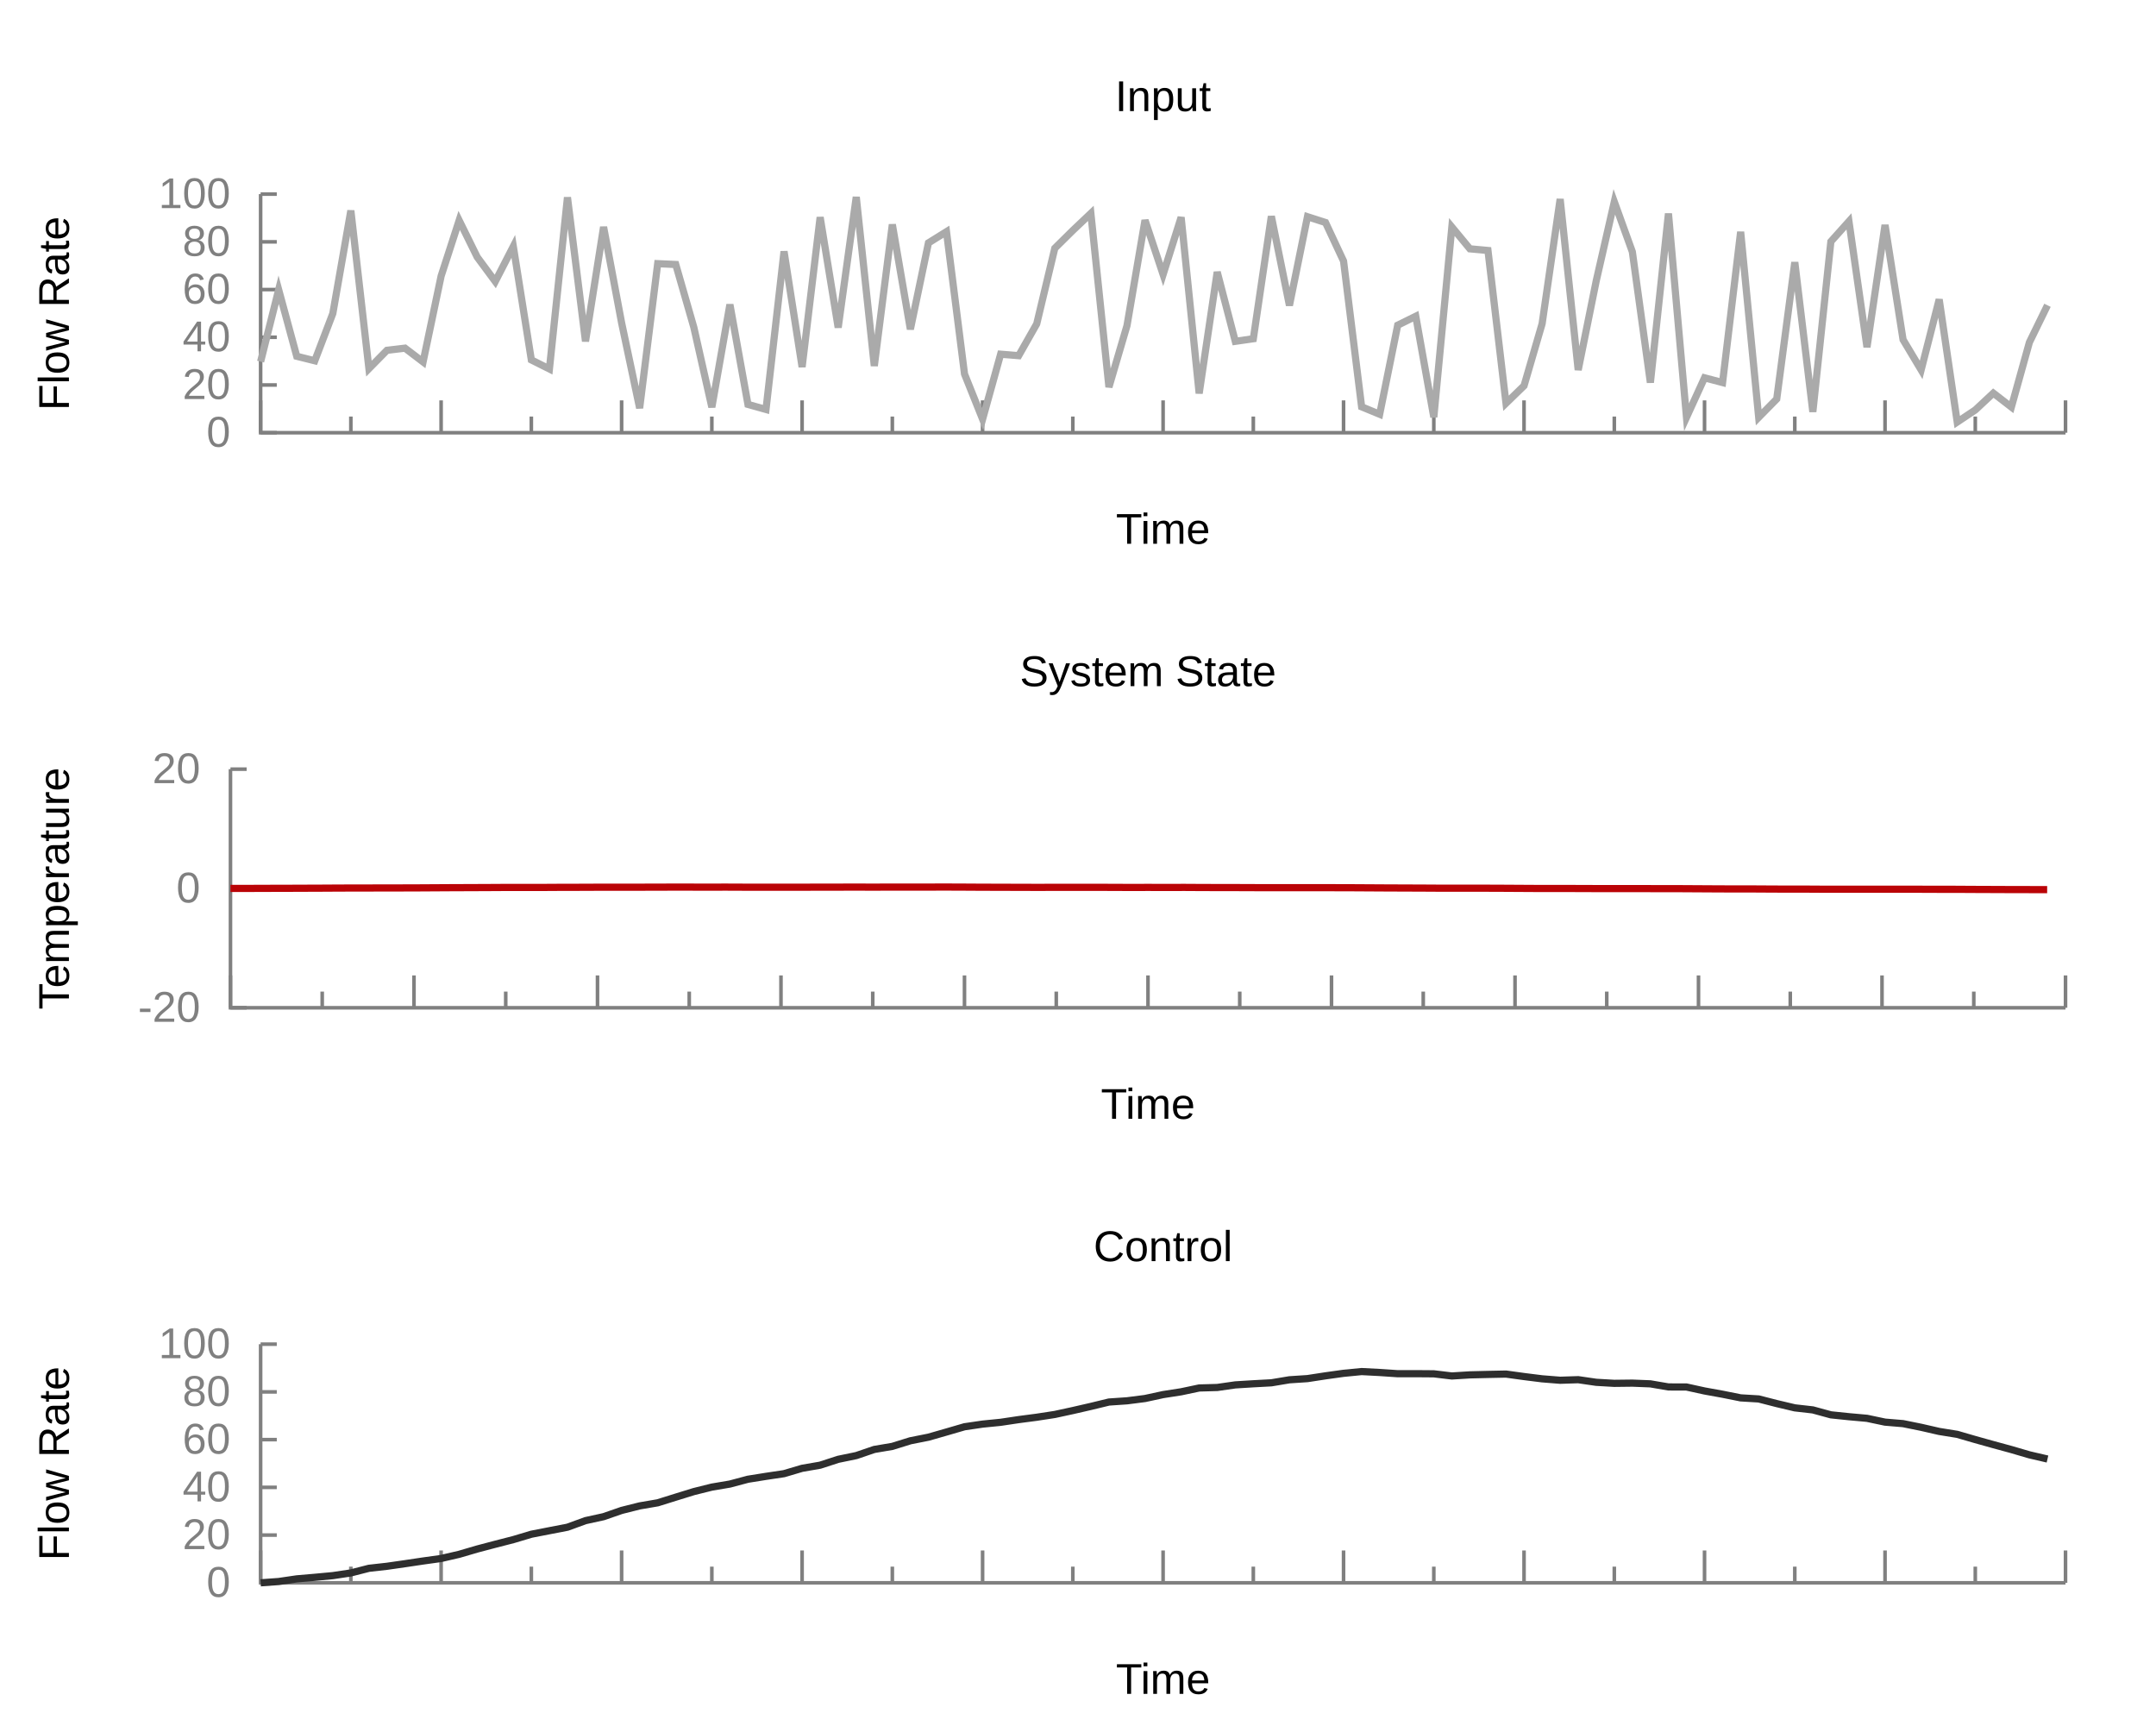
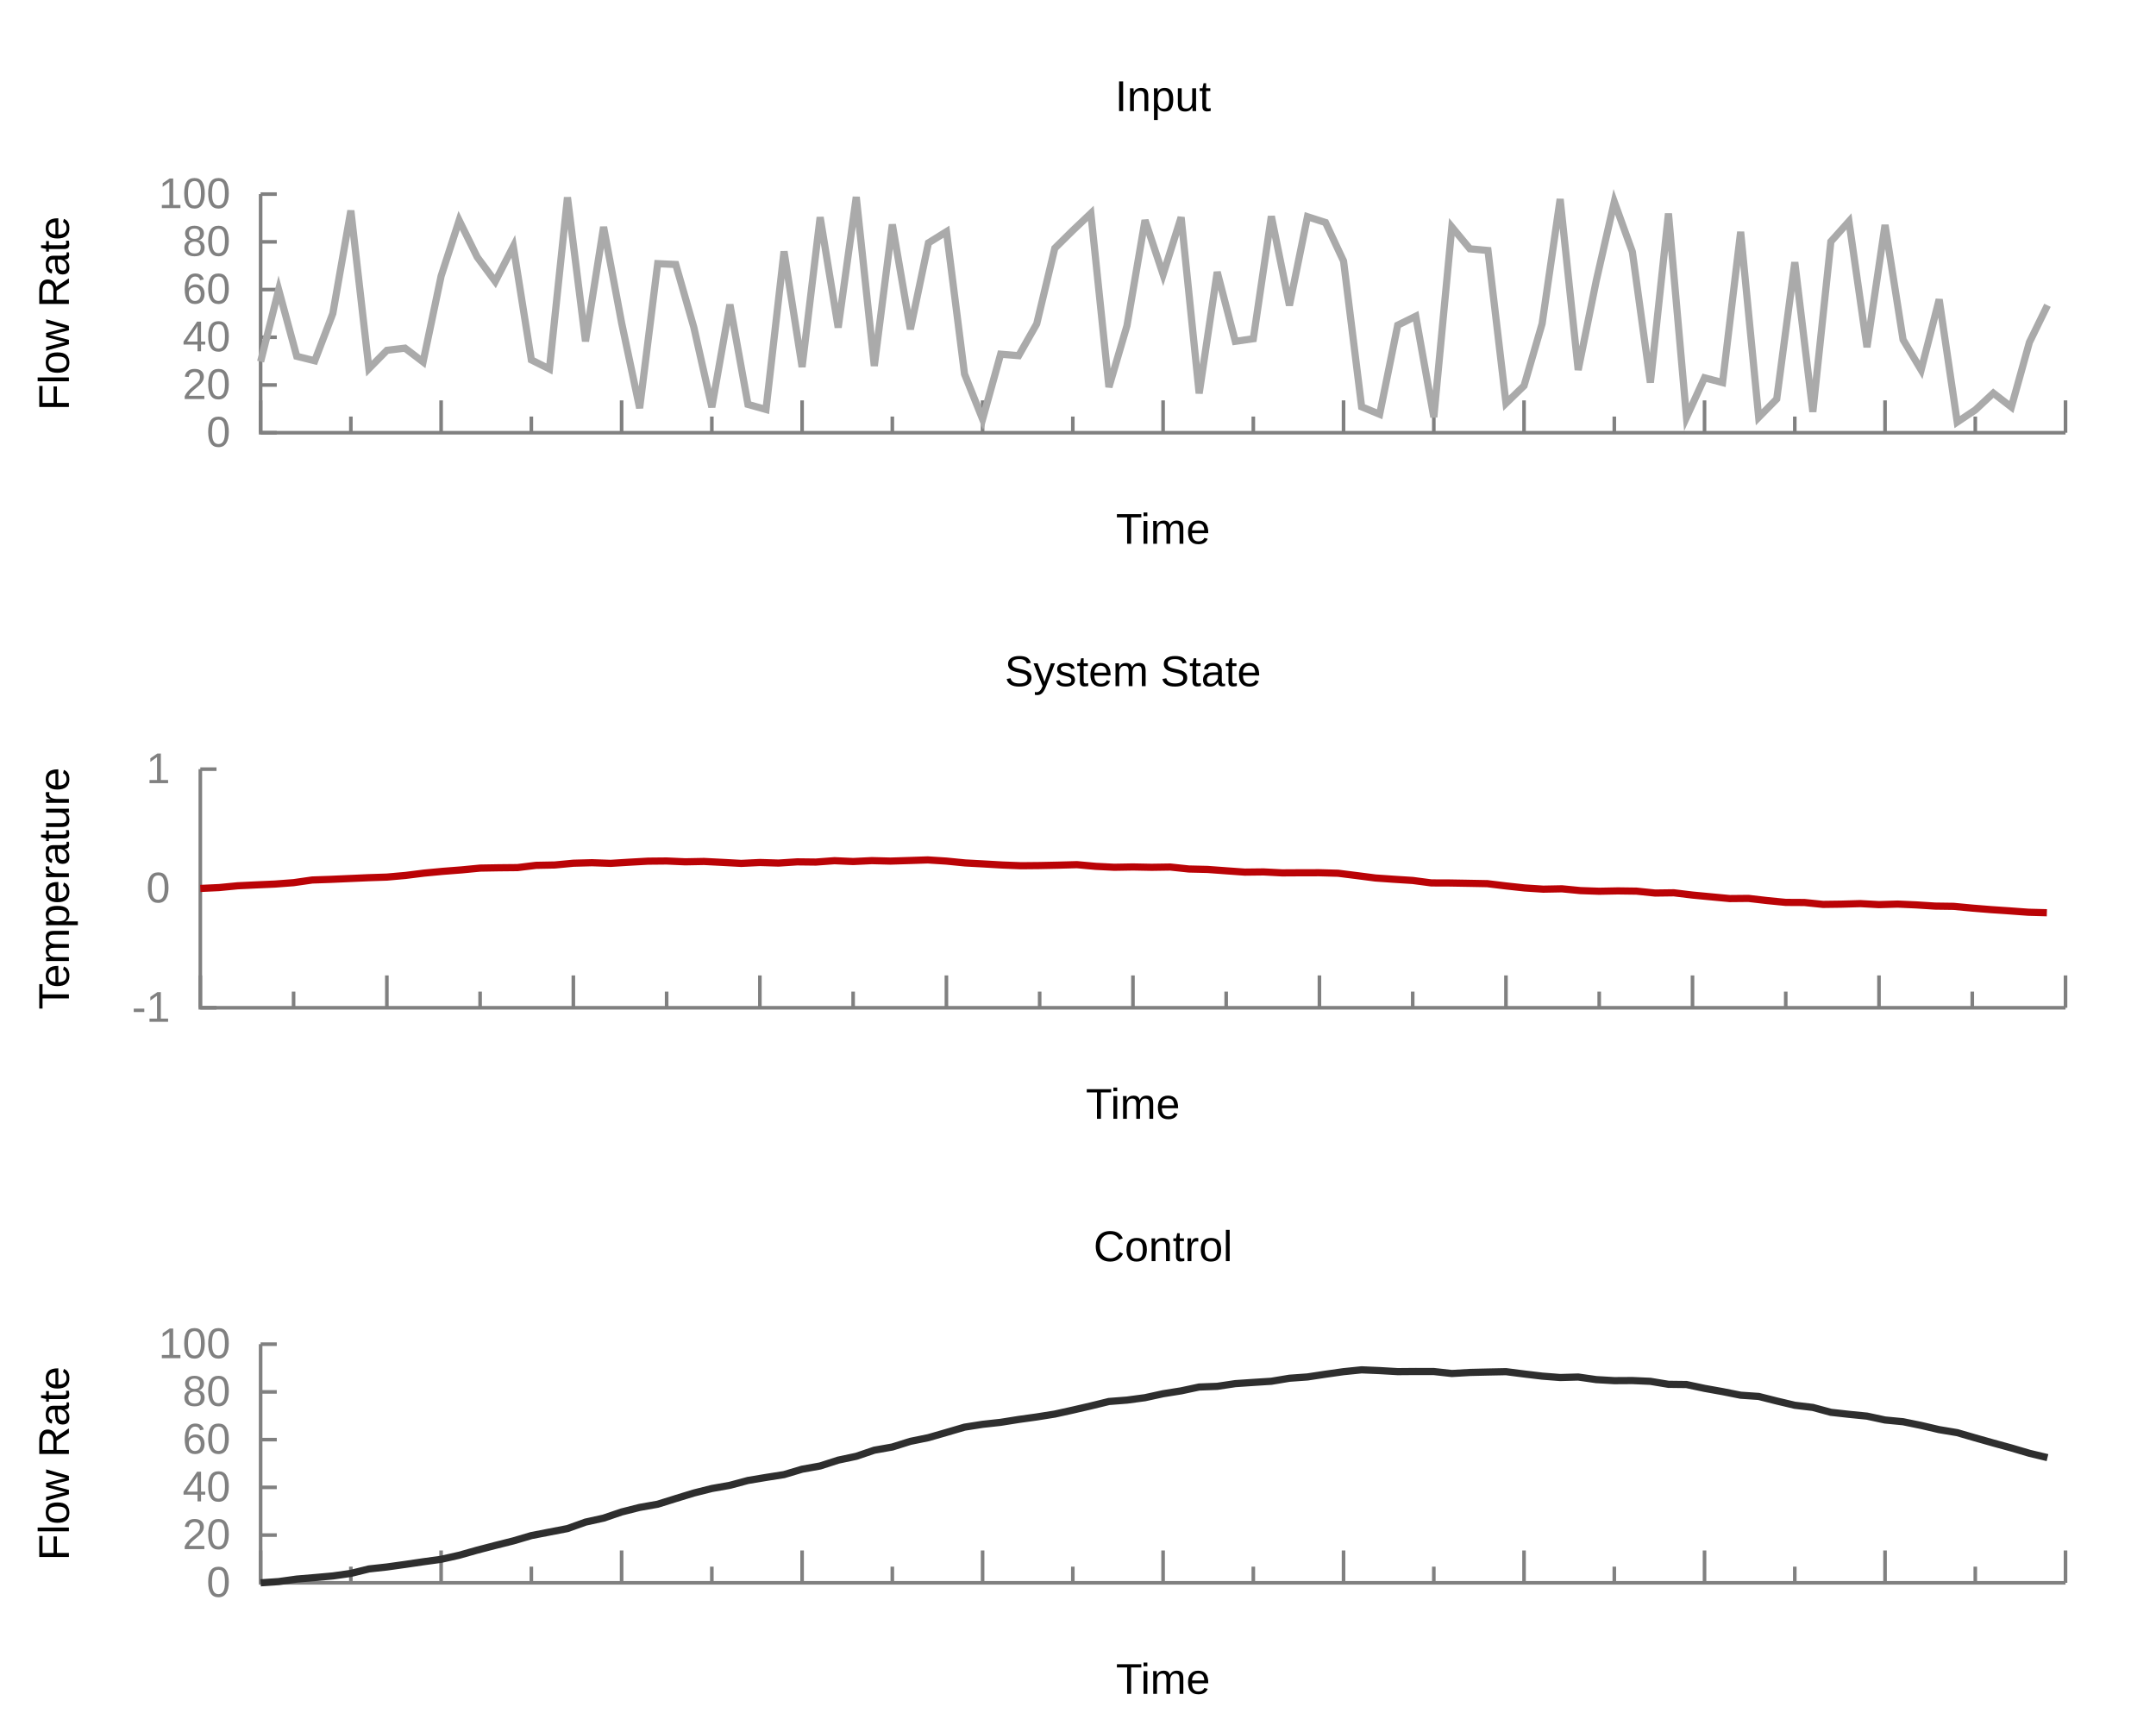
<svg xmlns="http://www.w3.org/2000/svg" xmlns:xlink="http://www.w3.org/1999/xlink" width="600" height="480" viewBox="0 0 600 480">
  <g id="gnuplot_canvas">
    <rect x="0" y="0" width="600" height="480" fill="none" />
    <defs>
      <circle id="gpDot" r="0.5" stroke-width="0.5" stroke="currentColor" />
      <path id="gpPt0" stroke-width="0.222" stroke="currentColor" d="M-1,0 h2 M0,-1 v2" />
      <path id="gpPt1" stroke-width="0.222" stroke="currentColor" d="M-1,-1 L1,1 M1,-1 L-1,1" />
      <path id="gpPt2" stroke-width="0.222" stroke="currentColor" d="M-1,0 L1,0 M0,-1 L0,1 M-1,-1 L1,1 M-1,1 L1,-1" />
      <rect id="gpPt3" stroke-width="0.222" stroke="currentColor" x="-1" y="-1" width="2" height="2" />
      <rect id="gpPt4" stroke-width="0.222" stroke="currentColor" fill="currentColor" x="-1" y="-1" width="2" height="2" />
      <circle id="gpPt5" stroke-width="0.222" stroke="currentColor" cx="0" cy="0" r="1" />
      <use xlink:href="#gpPt5" id="gpPt6" fill="currentColor" stroke="none" />
      <path id="gpPt7" stroke-width="0.222" stroke="currentColor" d="M0,-1.33 L-1.33,0.67 L1.33,0.67 z" />
      <use xlink:href="#gpPt7" id="gpPt8" fill="currentColor" stroke="none" />
      <use xlink:href="#gpPt7" id="gpPt9" stroke="currentColor" transform="rotate(180)" />
      <use xlink:href="#gpPt9" id="gpPt10" fill="currentColor" stroke="none" />
      <use xlink:href="#gpPt3" id="gpPt11" stroke="currentColor" transform="rotate(45)" />
      <use xlink:href="#gpPt11" id="gpPt12" fill="currentColor" stroke="none" />
      <path id="gpPt13" stroke-width="0.222" stroke="currentColor" d="M0,1.330 L1.265,0.411 L0.782,-1.067 L-0.782,-1.076 L-1.265,0.411 z" />
      <use xlink:href="#gpPt13" id="gpPt14" fill="currentColor" stroke="none" />
      <filter id="textbox" filterUnits="objectBoundingBox" x="0" y="0" height="1" width="1">
        <feFlood flood-color="white" flood-opacity="1" result="bgnd" />
        <feComposite in="SourceGraphic" in2="bgnd" operator="atop" />
      </filter>
      <filter id="greybox" filterUnits="objectBoundingBox" x="0" y="0" height="1" width="1">
        <feFlood flood-color="lightgrey" flood-opacity="1" result="grey" />
        <feComposite in="SourceGraphic" in2="grey" operator="atop" />
      </filter>
    </defs>
    <g fill="none" color="white" stroke="currentColor" stroke-width="1.00" stroke-linecap="butt" stroke-linejoin="miter">
</g>
    <g fill="none" color="black" stroke="currentColor" stroke-width="1.00" stroke-linecap="butt" stroke-linejoin="miter">
      <path stroke="rgb(128, 128, 128)" d="M72.53,120.40 L77.03,120.40  " />
      <g transform="translate(64.14,124.30)" stroke="none" fill="rgb(128,128,128)" font-family="Arial" font-size="12.00" text-anchor="end">
        <text>
          <tspan font-family="Arial"> 0</tspan>
        </text>
      </g>
    </g>
    <g fill="none" color="black" stroke="currentColor" stroke-width="1.00" stroke-linecap="butt" stroke-linejoin="miter">
      <path stroke="rgb(128, 128, 128)" d="M72.53,107.12 L77.03,107.12  " />
      <g transform="translate(64.14,111.02)" stroke="none" fill="rgb(128,128,128)" font-family="Arial" font-size="12.00" text-anchor="end">
        <text>
          <tspan font-family="Arial"> 20</tspan>
        </text>
      </g>
    </g>
    <g fill="none" color="black" stroke="currentColor" stroke-width="1.00" stroke-linecap="butt" stroke-linejoin="miter">
      <path stroke="rgb(128, 128, 128)" d="M72.53,93.84 L77.03,93.84  " />
      <g transform="translate(64.14,97.74)" stroke="none" fill="rgb(128,128,128)" font-family="Arial" font-size="12.00" text-anchor="end">
        <text>
          <tspan font-family="Arial"> 40</tspan>
        </text>
      </g>
    </g>
    <g fill="none" color="black" stroke="currentColor" stroke-width="1.00" stroke-linecap="butt" stroke-linejoin="miter">
      <path stroke="rgb(128, 128, 128)" d="M72.53,80.57 L77.03,80.57  " />
      <g transform="translate(64.14,84.47)" stroke="none" fill="rgb(128,128,128)" font-family="Arial" font-size="12.00" text-anchor="end">
        <text>
          <tspan font-family="Arial"> 60</tspan>
        </text>
      </g>
    </g>
    <g fill="none" color="black" stroke="currentColor" stroke-width="1.00" stroke-linecap="butt" stroke-linejoin="miter">
      <path stroke="rgb(128, 128, 128)" d="M72.53,67.29 L77.03,67.29  " />
      <g transform="translate(64.14,71.19)" stroke="none" fill="rgb(128,128,128)" font-family="Arial" font-size="12.00" text-anchor="end">
        <text>
          <tspan font-family="Arial"> 80</tspan>
        </text>
      </g>
    </g>
    <g fill="none" color="black" stroke="currentColor" stroke-width="1.00" stroke-linecap="butt" stroke-linejoin="miter">
      <path stroke="rgb(128, 128, 128)" d="M72.53,54.01 L77.03,54.01  " />
      <g transform="translate(64.14,57.91)" stroke="none" fill="rgb(128,128,128)" font-family="Arial" font-size="12.00" text-anchor="end">
        <text>
          <tspan font-family="Arial"> 100</tspan>
        </text>
      </g>
    </g>
    <g fill="none" color="black" stroke="currentColor" stroke-width="1.00" stroke-linecap="butt" stroke-linejoin="miter">
      <path stroke="rgb(128, 128, 128)" d="M72.53,120.40 L72.53,111.40  " />
      <g transform="translate(72.53,142.30)" stroke="none" fill="rgb(128,128,128)" font-family="Arial" font-size="12.00" text-anchor="middle">
        <text />
      </g>
    </g>
    <g fill="none" color="black" stroke="currentColor" stroke-width="1.00" stroke-linecap="butt" stroke-linejoin="miter">
      <path stroke="rgb(128, 128, 128)" d="M97.64,120.40 L97.64,115.90 M122.76,120.40 L122.76,111.40  " />
      <g transform="translate(122.76,142.30)" stroke="none" fill="rgb(128,128,128)" font-family="Arial" font-size="12.00" text-anchor="middle">
        <text />
      </g>
    </g>
    <g fill="none" color="black" stroke="currentColor" stroke-width="1.00" stroke-linecap="butt" stroke-linejoin="miter">
      <path stroke="rgb(128, 128, 128)" d="M147.87,120.40 L147.87,115.90 M172.99,120.40 L172.99,111.40  " />
      <g transform="translate(172.99,142.30)" stroke="none" fill="rgb(128,128,128)" font-family="Arial" font-size="12.00" text-anchor="middle">
        <text />
      </g>
    </g>
    <g fill="none" color="black" stroke="currentColor" stroke-width="1.00" stroke-linecap="butt" stroke-linejoin="miter">
      <path stroke="rgb(128, 128, 128)" d="M198.10,120.40 L198.10,115.90 M223.22,120.40 L223.22,111.40  " />
      <g transform="translate(223.22,142.30)" stroke="none" fill="rgb(128,128,128)" font-family="Arial" font-size="12.00" text-anchor="middle">
        <text />
      </g>
    </g>
    <g fill="none" color="black" stroke="currentColor" stroke-width="1.00" stroke-linecap="butt" stroke-linejoin="miter">
      <path stroke="rgb(128, 128, 128)" d="M248.33,120.40 L248.33,115.90 M273.45,120.40 L273.45,111.40  " />
      <g transform="translate(273.45,142.30)" stroke="none" fill="rgb(128,128,128)" font-family="Arial" font-size="12.00" text-anchor="middle">
        <text />
      </g>
    </g>
    <g fill="none" color="black" stroke="currentColor" stroke-width="1.00" stroke-linecap="butt" stroke-linejoin="miter">
      <path stroke="rgb(128, 128, 128)" d="M298.56,120.40 L298.56,115.90 M323.68,120.40 L323.68,111.40  " />
      <g transform="translate(323.68,142.30)" stroke="none" fill="rgb(128,128,128)" font-family="Arial" font-size="12.00" text-anchor="middle">
        <text />
      </g>
    </g>
    <g fill="none" color="black" stroke="currentColor" stroke-width="1.00" stroke-linecap="butt" stroke-linejoin="miter">
      <path stroke="rgb(128, 128, 128)" d="M348.79,120.40 L348.79,115.90 M373.90,120.40 L373.90,111.40  " />
      <g transform="translate(373.90,142.30)" stroke="none" fill="rgb(128,128,128)" font-family="Arial" font-size="12.00" text-anchor="middle">
        <text />
      </g>
    </g>
    <g fill="none" color="black" stroke="currentColor" stroke-width="1.00" stroke-linecap="butt" stroke-linejoin="miter">
      <path stroke="rgb(128, 128, 128)" d="M399.02,120.40 L399.02,115.90 M424.13,120.40 L424.13,111.40  " />
      <g transform="translate(424.13,142.30)" stroke="none" fill="rgb(128,128,128)" font-family="Arial" font-size="12.00" text-anchor="middle">
        <text />
      </g>
    </g>
    <g fill="none" color="black" stroke="currentColor" stroke-width="1.00" stroke-linecap="butt" stroke-linejoin="miter">
      <path stroke="rgb(128, 128, 128)" d="M449.25,120.40 L449.25,115.90 M474.36,120.40 L474.36,111.40  " />
      <g transform="translate(474.36,142.30)" stroke="none" fill="rgb(128,128,128)" font-family="Arial" font-size="12.00" text-anchor="middle">
        <text />
      </g>
    </g>
    <g fill="none" color="black" stroke="currentColor" stroke-width="1.00" stroke-linecap="butt" stroke-linejoin="miter">
      <path stroke="rgb(128, 128, 128)" d="M499.48,120.40 L499.48,115.90 M524.59,120.40 L524.59,111.40  " />
      <g transform="translate(524.59,142.30)" stroke="none" fill="rgb(128,128,128)" font-family="Arial" font-size="12.00" text-anchor="middle">
        <text />
      </g>
    </g>
    <g fill="none" color="black" stroke="currentColor" stroke-width="1.00" stroke-linecap="butt" stroke-linejoin="miter">
      <path stroke="rgb(128, 128, 128)" d="M549.71,120.40 L549.71,115.90 M574.82,120.40 L574.82,111.40  " />
      <g transform="translate(574.82,142.30)" stroke="none" fill="rgb(128,128,128)" font-family="Arial" font-size="12.00" text-anchor="middle">
        <text />
      </g>
    </g>
    <g fill="none" color="black" stroke="currentColor" stroke-width="1.00" stroke-linecap="butt" stroke-linejoin="miter">
</g>
    <g fill="none" color="black" stroke="currentColor" stroke-width="1.00" stroke-linecap="butt" stroke-linejoin="miter">
      <path stroke="rgb(128, 128, 128)" d="M72.53,54.01 L72.53,120.40 L574.82,120.40 M574.82,54.01 M72.53,54.01  " />
    </g>
    <g fill="none" color="black" stroke="currentColor" stroke-width="1.00" stroke-linecap="butt" stroke-linejoin="miter">
      <g transform="translate(19.18,87.21) rotate(270)" stroke="none" fill="black" font-family="Arial" font-size="12.00" text-anchor="middle">
        <text>
          <tspan font-family="Arial">Flow Rate</tspan>
        </text>
      </g>
    </g>
    <g fill="none" color="black" stroke="currentColor" stroke-width="1.00" stroke-linecap="butt" stroke-linejoin="miter">
      <g transform="translate(323.67,151.30)" stroke="none" fill="black" font-family="Arial" font-size="12.00" text-anchor="middle">
        <text>
          <tspan font-family="Arial">Time</tspan>
        </text>
      </g>
    </g>
    <g fill="none" color="black" stroke="currentColor" stroke-width="1.00" stroke-linecap="butt" stroke-linejoin="miter">
</g>
    <g id="gnuplot_plot_1a">
      <g fill="none" color="white" stroke="currentColor" stroke-width="2.00" stroke-linecap="butt" stroke-linejoin="miter">
</g>
      <g fill="none" color="black" stroke="currentColor" stroke-width="2.00" stroke-linecap="butt" stroke-linejoin="miter">
        <path stroke="rgb(170, 170, 170)" d="M72.53,100.62 L77.55,80.61 L82.58,99.13 L87.60,100.38 L92.62,87.23 L97.64,58.59 L102.67,102.57 L107.69,97.47   L112.71,96.87 L117.74,100.70 L122.76,76.81 L127.78,61.32 L132.80,71.52 L137.83,78.32 L142.85,68.55 L147.87,100.14   L152.90,102.66 L157.92,54.91 L162.94,94.98 L167.97,63.15 L172.99,89.83 L178.01,113.56 L183.03,73.36 L188.06,73.59   L193.08,91.05 L198.10,113.29 L203.13,84.73 L208.15,112.52 L213.17,113.93 L218.19,69.95 L223.22,102.11 L228.24,60.44   L233.26,91.14 L238.29,54.81 L243.31,101.82 L248.33,62.46 L253.35,91.61 L258.38,67.58 L263.40,64.46 L268.42,104.07   L273.45,116.63 L278.47,98.55 L283.49,98.96 L288.51,90.12 L293.54,69.08 L298.56,64.12 L303.58,59.36 L308.61,107.70   L313.63,90.62 L318.65,61.27 L323.68,76.38 L328.70,60.46 L333.72,109.46 L338.74,75.68 L343.77,94.97 L348.79,94.25   L353.81,60.18 L358.84,84.98 L363.86,60.30 L368.88,61.91 L373.90,72.64 L378.93,113.19 L383.95,115.26 L388.97,90.48   L394.00,88.00 L399.02,116.08 L404.04,63.16 L409.06,69.23 L414.09,69.69 L419.11,112.21 L424.13,107.33 L429.16,90.07   L434.18,55.39 L439.20,102.94 L444.22,78.14 L449.25,56.15 L454.27,70.06 L459.29,106.45 L464.32,59.41 L469.34,116.12   L474.36,105.12 L479.38,106.44 L484.41,64.50 L489.43,116.12 L494.45,111.02 L499.48,72.96 L504.50,114.59 L509.52,67.21   L514.55,61.60 L519.57,96.60 L524.59,62.60 L529.61,94.51 L534.64,102.93 L539.66,83.31 L544.68,117.43 L549.71,114.07   L554.73,109.38 L559.75,113.26 L564.77,95.25 L569.80,84.94  " />
      </g>
    </g>
    <g fill="none" color="black" stroke="currentColor" stroke-width="2.00" stroke-linecap="butt" stroke-linejoin="miter">
</g>
    <g fill="none" color="black" stroke="black" stroke-width="1.00" stroke-linecap="butt" stroke-linejoin="miter">
</g>
    <g fill="none" color="black" stroke="currentColor" stroke-width="1.00" stroke-linecap="butt" stroke-linejoin="miter">
      <g transform="translate(323.67,30.91)" stroke="none" fill="black" font-family="Arial" font-size="12.00" text-anchor="middle">
        <text>
          <tspan font-family="Arial">Input</tspan>
        </text>
      </g>
    </g>
    <g fill="none" color="black" stroke="currentColor" stroke-width="1.00" stroke-linecap="butt" stroke-linejoin="miter">
</g>
    <g fill="none" color="black" stroke="currentColor" stroke-width="1.00" stroke-linecap="butt" stroke-linejoin="miter">
-       <path stroke="rgb(128, 128, 128)" d="M64.14,280.40 L68.64,280.40  " />
-       <g transform="translate(55.75,284.30)" stroke="none" fill="rgb(128,128,128)" font-family="Arial" font-size="12.00" text-anchor="end">
-         <text>
-           <tspan font-family="Arial">-20</tspan>
-         </text>
-       </g>
-     </g>
-     <g fill="none" color="black" stroke="currentColor" stroke-width="1.00" stroke-linecap="butt" stroke-linejoin="miter">
-       <path stroke="rgb(128, 128, 128)" d="M64.14,247.20 L68.64,247.20  " />
-       <g transform="translate(55.75,251.10)" stroke="none" fill="rgb(128,128,128)" font-family="Arial" font-size="12.00" text-anchor="end">
+       <path stroke="rgb(128, 128, 128)" d="M55.75,280.40 L60.25,280.40  " />
+       <g transform="translate(47.36,284.30)" stroke="none" fill="rgb(128,128,128)" font-family="Arial" font-size="12.00" text-anchor="end">
+         <text>
+           <tspan font-family="Arial">-1</tspan>
+         </text>
+       </g>
+     </g>
+     <g fill="none" color="black" stroke="currentColor" stroke-width="1.00" stroke-linecap="butt" stroke-linejoin="miter">
+       <path stroke="rgb(128, 128, 128)" d="M55.75,247.20 L60.25,247.20  " />
+       <g transform="translate(47.36,251.10)" stroke="none" fill="rgb(128,128,128)" font-family="Arial" font-size="12.00" text-anchor="end">
        <text>
          <tspan font-family="Arial"> 0</tspan>
        </text>
      </g>
    </g>
    <g fill="none" color="black" stroke="currentColor" stroke-width="1.00" stroke-linecap="butt" stroke-linejoin="miter">
-       <path stroke="rgb(128, 128, 128)" d="M64.14,214.01 L68.64,214.01  " />
-       <g transform="translate(55.75,217.91)" stroke="none" fill="rgb(128,128,128)" font-family="Arial" font-size="12.00" text-anchor="end">
-         <text>
-           <tspan font-family="Arial"> 20</tspan>
-         </text>
-       </g>
-     </g>
-     <g fill="none" color="black" stroke="currentColor" stroke-width="1.00" stroke-linecap="butt" stroke-linejoin="miter">
-       <path stroke="rgb(128, 128, 128)" d="M64.14,280.40 L64.14,271.40  " />
-       <g transform="translate(64.14,302.30)" stroke="none" fill="rgb(128,128,128)" font-family="Arial" font-size="12.00" text-anchor="middle">
-         <text />
-       </g>
-     </g>
-     <g fill="none" color="black" stroke="currentColor" stroke-width="1.00" stroke-linecap="butt" stroke-linejoin="miter">
-       <path stroke="rgb(128, 128, 128)" d="M89.67,280.40 L89.67,275.90 M115.21,280.40 L115.21,271.40  " />
-       <g transform="translate(115.21,302.30)" stroke="none" fill="rgb(128,128,128)" font-family="Arial" font-size="12.00" text-anchor="middle">
-         <text />
-       </g>
-     </g>
-     <g fill="none" color="black" stroke="currentColor" stroke-width="1.00" stroke-linecap="butt" stroke-linejoin="miter">
-       <path stroke="rgb(128, 128, 128)" d="M140.74,280.40 L140.74,275.90 M166.28,280.40 L166.28,271.40  " />
-       <g transform="translate(166.28,302.30)" stroke="none" fill="rgb(128,128,128)" font-family="Arial" font-size="12.00" text-anchor="middle">
-         <text />
-       </g>
-     </g>
-     <g fill="none" color="black" stroke="currentColor" stroke-width="1.00" stroke-linecap="butt" stroke-linejoin="miter">
-       <path stroke="rgb(128, 128, 128)" d="M191.81,280.40 L191.81,275.90 M217.34,280.40 L217.34,271.40  " />
-       <g transform="translate(217.34,302.30)" stroke="none" fill="rgb(128,128,128)" font-family="Arial" font-size="12.00" text-anchor="middle">
-         <text />
-       </g>
-     </g>
-     <g fill="none" color="black" stroke="currentColor" stroke-width="1.00" stroke-linecap="butt" stroke-linejoin="miter">
-       <path stroke="rgb(128, 128, 128)" d="M242.88,280.40 L242.88,275.90 M268.41,280.40 L268.41,271.40  " />
-       <g transform="translate(268.41,302.30)" stroke="none" fill="rgb(128,128,128)" font-family="Arial" font-size="12.00" text-anchor="middle">
-         <text />
-       </g>
-     </g>
-     <g fill="none" color="black" stroke="currentColor" stroke-width="1.00" stroke-linecap="butt" stroke-linejoin="miter">
-       <path stroke="rgb(128, 128, 128)" d="M293.95,280.40 L293.95,275.90 M319.48,280.40 L319.48,271.40  " />
-       <g transform="translate(319.48,302.30)" stroke="none" fill="rgb(128,128,128)" font-family="Arial" font-size="12.00" text-anchor="middle">
-         <text />
-       </g>
-     </g>
-     <g fill="none" color="black" stroke="currentColor" stroke-width="1.00" stroke-linecap="butt" stroke-linejoin="miter">
-       <path stroke="rgb(128, 128, 128)" d="M345.01,280.40 L345.01,275.90 M370.55,280.40 L370.55,271.40  " />
-       <g transform="translate(370.55,302.30)" stroke="none" fill="rgb(128,128,128)" font-family="Arial" font-size="12.00" text-anchor="middle">
-         <text />
-       </g>
-     </g>
-     <g fill="none" color="black" stroke="currentColor" stroke-width="1.00" stroke-linecap="butt" stroke-linejoin="miter">
-       <path stroke="rgb(128, 128, 128)" d="M396.08,280.40 L396.08,275.90 M421.62,280.40 L421.62,271.40  " />
-       <g transform="translate(421.62,302.30)" stroke="none" fill="rgb(128,128,128)" font-family="Arial" font-size="12.00" text-anchor="middle">
-         <text />
-       </g>
-     </g>
-     <g fill="none" color="black" stroke="currentColor" stroke-width="1.00" stroke-linecap="butt" stroke-linejoin="miter">
-       <path stroke="rgb(128, 128, 128)" d="M447.15,280.40 L447.15,275.90 M472.68,280.40 L472.68,271.40  " />
-       <g transform="translate(472.68,302.30)" stroke="none" fill="rgb(128,128,128)" font-family="Arial" font-size="12.00" text-anchor="middle">
-         <text />
-       </g>
-     </g>
-     <g fill="none" color="black" stroke="currentColor" stroke-width="1.00" stroke-linecap="butt" stroke-linejoin="miter">
-       <path stroke="rgb(128, 128, 128)" d="M498.22,280.40 L498.22,275.90 M523.75,280.40 L523.75,271.40  " />
-       <g transform="translate(523.75,302.30)" stroke="none" fill="rgb(128,128,128)" font-family="Arial" font-size="12.00" text-anchor="middle">
-         <text />
-       </g>
-     </g>
-     <g fill="none" color="black" stroke="currentColor" stroke-width="1.00" stroke-linecap="butt" stroke-linejoin="miter">
-       <path stroke="rgb(128, 128, 128)" d="M549.29,280.40 L549.29,275.90 M574.82,280.40 L574.82,271.40  " />
+       <path stroke="rgb(128, 128, 128)" d="M55.75,214.01 L60.25,214.01  " />
+       <g transform="translate(47.36,217.91)" stroke="none" fill="rgb(128,128,128)" font-family="Arial" font-size="12.00" text-anchor="end">
+         <text>
+           <tspan font-family="Arial"> 1</tspan>
+         </text>
+       </g>
+     </g>
+     <g fill="none" color="black" stroke="currentColor" stroke-width="1.00" stroke-linecap="butt" stroke-linejoin="miter">
+       <path stroke="rgb(128, 128, 128)" d="M55.75,280.40 L55.75,271.40  " />
+       <g transform="translate(55.75,302.30)" stroke="none" fill="rgb(128,128,128)" font-family="Arial" font-size="12.00" text-anchor="middle">
+         <text />
+       </g>
+     </g>
+     <g fill="none" color="black" stroke="currentColor" stroke-width="1.00" stroke-linecap="butt" stroke-linejoin="miter">
+       <path stroke="rgb(128, 128, 128)" d="M81.70,280.40 L81.70,275.90 M107.66,280.40 L107.66,271.40  " />
+       <g transform="translate(107.66,302.30)" stroke="none" fill="rgb(128,128,128)" font-family="Arial" font-size="12.00" text-anchor="middle">
+         <text />
+       </g>
+     </g>
+     <g fill="none" color="black" stroke="currentColor" stroke-width="1.00" stroke-linecap="butt" stroke-linejoin="miter">
+       <path stroke="rgb(128, 128, 128)" d="M133.61,280.40 L133.61,275.90 M159.56,280.40 L159.56,271.40  " />
+       <g transform="translate(159.56,302.30)" stroke="none" fill="rgb(128,128,128)" font-family="Arial" font-size="12.00" text-anchor="middle">
+         <text />
+       </g>
+     </g>
+     <g fill="none" color="black" stroke="currentColor" stroke-width="1.00" stroke-linecap="butt" stroke-linejoin="miter">
+       <path stroke="rgb(128, 128, 128)" d="M185.52,280.40 L185.52,275.90 M211.47,280.40 L211.47,271.40  " />
+       <g transform="translate(211.47,302.30)" stroke="none" fill="rgb(128,128,128)" font-family="Arial" font-size="12.00" text-anchor="middle">
+         <text />
+       </g>
+     </g>
+     <g fill="none" color="black" stroke="currentColor" stroke-width="1.00" stroke-linecap="butt" stroke-linejoin="miter">
+       <path stroke="rgb(128, 128, 128)" d="M237.42,280.40 L237.42,275.90 M263.38,280.40 L263.38,271.40  " />
+       <g transform="translate(263.38,302.30)" stroke="none" fill="rgb(128,128,128)" font-family="Arial" font-size="12.00" text-anchor="middle">
+         <text />
+       </g>
+     </g>
+     <g fill="none" color="black" stroke="currentColor" stroke-width="1.00" stroke-linecap="butt" stroke-linejoin="miter">
+       <path stroke="rgb(128, 128, 128)" d="M289.33,280.40 L289.33,275.90 M315.29,280.40 L315.29,271.40  " />
+       <g transform="translate(315.29,302.30)" stroke="none" fill="rgb(128,128,128)" font-family="Arial" font-size="12.00" text-anchor="middle">
+         <text />
+       </g>
+     </g>
+     <g fill="none" color="black" stroke="currentColor" stroke-width="1.00" stroke-linecap="butt" stroke-linejoin="miter">
+       <path stroke="rgb(128, 128, 128)" d="M341.24,280.40 L341.24,275.90 M367.19,280.40 L367.19,271.40  " />
+       <g transform="translate(367.19,302.30)" stroke="none" fill="rgb(128,128,128)" font-family="Arial" font-size="12.00" text-anchor="middle">
+         <text />
+       </g>
+     </g>
+     <g fill="none" color="black" stroke="currentColor" stroke-width="1.00" stroke-linecap="butt" stroke-linejoin="miter">
+       <path stroke="rgb(128, 128, 128)" d="M393.15,280.40 L393.15,275.90 M419.10,280.40 L419.10,271.40  " />
+       <g transform="translate(419.10,302.30)" stroke="none" fill="rgb(128,128,128)" font-family="Arial" font-size="12.00" text-anchor="middle">
+         <text />
+       </g>
+     </g>
+     <g fill="none" color="black" stroke="currentColor" stroke-width="1.00" stroke-linecap="butt" stroke-linejoin="miter">
+       <path stroke="rgb(128, 128, 128)" d="M445.05,280.40 L445.05,275.90 M471.01,280.40 L471.01,271.40  " />
+       <g transform="translate(471.01,302.30)" stroke="none" fill="rgb(128,128,128)" font-family="Arial" font-size="12.00" text-anchor="middle">
+         <text />
+       </g>
+     </g>
+     <g fill="none" color="black" stroke="currentColor" stroke-width="1.00" stroke-linecap="butt" stroke-linejoin="miter">
+       <path stroke="rgb(128, 128, 128)" d="M496.96,280.40 L496.96,275.90 M522.91,280.40 L522.91,271.40  " />
+       <g transform="translate(522.91,302.30)" stroke="none" fill="rgb(128,128,128)" font-family="Arial" font-size="12.00" text-anchor="middle">
+         <text />
+       </g>
+     </g>
+     <g fill="none" color="black" stroke="currentColor" stroke-width="1.00" stroke-linecap="butt" stroke-linejoin="miter">
+       <path stroke="rgb(128, 128, 128)" d="M548.87,280.40 L548.87,275.90 M574.82,280.40 L574.82,271.40  " />
      <g transform="translate(574.82,302.30)" stroke="none" fill="rgb(128,128,128)" font-family="Arial" font-size="12.00" text-anchor="middle">
        <text />
      </g>
    </g>
    <g fill="none" color="black" stroke="currentColor" stroke-width="1.00" stroke-linecap="butt" stroke-linejoin="miter">
</g>
    <g fill="none" color="black" stroke="currentColor" stroke-width="1.00" stroke-linecap="butt" stroke-linejoin="miter">
-       <path stroke="rgb(128, 128, 128)" d="M64.14,214.01 L64.14,280.40 L574.82,280.40 M574.82,214.01 M64.14,214.01  " />
+       <path stroke="rgb(128, 128, 128)" d="M55.75,214.01 L55.75,280.40 L574.82,280.40 M574.82,214.01 M55.75,214.01  " />
    </g>
    <g fill="none" color="black" stroke="currentColor" stroke-width="1.00" stroke-linecap="butt" stroke-linejoin="miter">
      <g transform="translate(19.18,247.21) rotate(270)" stroke="none" fill="black" font-family="Arial" font-size="12.00" text-anchor="middle">
        <text>
          <tspan font-family="Arial">Temperature</tspan>
        </text>
      </g>
    </g>
    <g fill="none" color="black" stroke="currentColor" stroke-width="1.00" stroke-linecap="butt" stroke-linejoin="miter">
-       <g transform="translate(319.48,311.30)" stroke="none" fill="black" font-family="Arial" font-size="12.00" text-anchor="middle">
+       <g transform="translate(315.28,311.30)" stroke="none" fill="black" font-family="Arial" font-size="12.00" text-anchor="middle">
        <text>
          <tspan font-family="Arial">Time</tspan>
        </text>
      </g>
    </g>
    <g fill="none" color="black" stroke="currentColor" stroke-width="1.00" stroke-linecap="butt" stroke-linejoin="miter">
</g>
    <g id="gnuplot_plot_1b">
      <g fill="none" color="white" stroke="currentColor" stroke-width="2.00" stroke-linecap="butt" stroke-linejoin="miter">
</g>
      <g fill="none" color="black" stroke="currentColor" stroke-width="2.00" stroke-linecap="butt" stroke-linejoin="miter">
-         <path stroke="rgb(186,   3,   6)" d="M64.14,247.20 L69.25,247.19 L74.35,247.17 L79.46,247.16 L84.57,247.14 L89.67,247.12 L94.78,247.09 L99.89,247.08   L104.99,247.07 L110.10,247.06 L115.21,247.05 L120.31,247.02 L125.42,246.99 L130.53,246.97 L135.64,246.95 L140.74,246.92   L145.85,246.92 L150.96,246.92 L156.06,246.89 L161.17,246.88 L166.28,246.86 L171.38,246.85 L176.49,246.86 L181.60,246.84   L186.70,246.83 L191.81,246.83 L196.92,246.84 L202.02,246.83 L207.13,246.85 L212.24,246.86 L217.34,246.85 L222.45,246.86   L227.56,246.84 L232.66,246.84 L237.77,246.82 L242.88,246.84 L247.98,246.82 L253.09,246.83 L258.20,246.82 L263.31,246.81   L268.41,246.83 L273.52,246.86 L278.63,246.87 L283.73,246.89 L288.84,246.90 L293.95,246.89 L299.05,246.89 L304.16,246.88   L309.27,246.90 L314.37,246.92 L319.48,246.91 L324.59,246.92 L329.69,246.91 L334.80,246.94 L339.91,246.95 L345.01,246.96   L350.12,246.98 L355.23,246.98 L360.33,246.99 L365.44,246.99 L370.55,246.99 L375.65,247.00 L380.76,247.03 L385.87,247.06   L390.98,247.08 L396.08,247.10 L401.19,247.13 L406.30,247.13 L411.40,247.13 L416.51,247.14 L421.62,247.17 L426.72,247.20   L431.83,247.21 L436.94,247.21 L442.04,247.23 L447.15,247.24 L452.26,247.24 L457.36,247.24 L462.47,247.26 L467.58,247.26   L472.68,247.29 L477.79,247.32 L482.90,247.34 L488.00,247.34 L493.11,247.37 L498.22,247.39 L503.32,247.39 L508.43,247.42   L513.54,247.41 L518.65,247.41 L523.75,247.42 L528.86,247.41 L533.97,247.42 L539.07,247.44 L544.18,247.44 L549.29,247.47   L554.39,247.49 L559.50,247.51 L564.61,247.52 L569.71,247.53  " />
+         <path stroke="rgb(186,   3,   6)" d="M55.75,247.20 L60.94,246.96 L66.13,246.46 L71.32,246.21 L76.51,245.98 L81.70,245.59 L86.89,244.85 L92.08,244.67   L97.28,244.44 L102.47,244.21 L107.66,244.04 L112.85,243.58 L118.04,242.93 L123.23,242.44 L128.42,242.04 L133.61,241.54   L138.80,241.45 L143.99,241.40 L149.18,240.77 L154.37,240.67 L159.56,240.18 L164.75,240.04 L169.95,240.22 L175.14,239.90   L180.33,239.61 L185.52,239.56 L190.71,239.79 L195.90,239.69 L201.09,239.95 L206.28,240.23 L211.47,239.98 L216.66,240.14   L221.85,239.80 L227.04,239.86 L232.23,239.48 L237.42,239.71 L242.62,239.46 L247.81,239.59 L253.00,239.43 L258.19,239.26   L263.38,239.59 L268.57,240.10 L273.76,240.38 L278.95,240.68 L284.14,240.88 L289.33,240.83 L294.52,240.72 L299.71,240.58   L304.90,241.05 L310.09,241.31 L315.29,241.22 L320.48,241.32 L325.67,241.24 L330.86,241.79 L336.05,241.91 L341.24,242.29   L346.43,242.66 L351.62,242.60 L356.81,242.87 L362.00,242.84 L367.19,242.83 L372.38,242.97 L377.57,243.62 L382.76,244.29   L387.95,244.65 L393.15,244.98 L398.34,245.66 L403.53,245.68 L408.72,245.77 L413.91,245.87 L419.10,246.50 L424.29,247.06   L429.48,247.40 L434.67,247.30 L439.86,247.80 L445.05,247.98 L450.24,247.88 L455.43,247.95 L460.62,248.48 L465.82,248.41   L471.01,249.04 L476.20,249.53 L481.39,250.02 L486.58,249.97 L491.77,250.57 L496.96,251.08 L502.15,251.11 L507.34,251.64   L512.53,251.57 L517.72,251.42 L522.91,251.70 L528.10,251.55 L533.29,251.78 L538.49,252.11 L543.68,252.18 L548.87,252.67   L554.06,253.09 L559.25,253.44 L564.44,253.82 L569.63,253.96  " />
      </g>
    </g>
    <g fill="none" color="black" stroke="currentColor" stroke-width="2.00" stroke-linecap="butt" stroke-linejoin="miter">
</g>
    <g fill="none" color="black" stroke="black" stroke-width="1.00" stroke-linecap="butt" stroke-linejoin="miter">
</g>
    <g fill="none" color="black" stroke="currentColor" stroke-width="1.00" stroke-linecap="butt" stroke-linejoin="miter">
-       <g transform="translate(319.48,190.91)" stroke="none" fill="black" font-family="Arial" font-size="12.00" text-anchor="middle">
+       <g transform="translate(315.28,190.91)" stroke="none" fill="black" font-family="Arial" font-size="12.00" text-anchor="middle">
        <text>
          <tspan font-family="Arial">System State</tspan>
        </text>
      </g>
    </g>
    <g fill="none" color="black" stroke="currentColor" stroke-width="1.00" stroke-linecap="butt" stroke-linejoin="miter">
</g>
    <g fill="none" color="black" stroke="currentColor" stroke-width="1.00" stroke-linecap="butt" stroke-linejoin="miter">
      <path stroke="rgb(128, 128, 128)" d="M72.53,440.40 L77.03,440.40  " />
      <g transform="translate(64.14,444.30)" stroke="none" fill="rgb(128,128,128)" font-family="Arial" font-size="12.00" text-anchor="end">
        <text>
          <tspan font-family="Arial"> 0</tspan>
        </text>
      </g>
    </g>
    <g fill="none" color="black" stroke="currentColor" stroke-width="1.00" stroke-linecap="butt" stroke-linejoin="miter">
      <path stroke="rgb(128, 128, 128)" d="M72.53,427.12 L77.03,427.12  " />
      <g transform="translate(64.14,431.02)" stroke="none" fill="rgb(128,128,128)" font-family="Arial" font-size="12.00" text-anchor="end">
        <text>
          <tspan font-family="Arial"> 20</tspan>
        </text>
      </g>
    </g>
    <g fill="none" color="black" stroke="currentColor" stroke-width="1.00" stroke-linecap="butt" stroke-linejoin="miter">
      <path stroke="rgb(128, 128, 128)" d="M72.53,413.84 L77.03,413.84  " />
      <g transform="translate(64.14,417.74)" stroke="none" fill="rgb(128,128,128)" font-family="Arial" font-size="12.00" text-anchor="end">
        <text>
          <tspan font-family="Arial"> 40</tspan>
        </text>
      </g>
    </g>
    <g fill="none" color="black" stroke="currentColor" stroke-width="1.00" stroke-linecap="butt" stroke-linejoin="miter">
      <path stroke="rgb(128, 128, 128)" d="M72.53,400.56 L77.03,400.56  " />
      <g transform="translate(64.14,404.46)" stroke="none" fill="rgb(128,128,128)" font-family="Arial" font-size="12.00" text-anchor="end">
        <text>
          <tspan font-family="Arial"> 60</tspan>
        </text>
      </g>
    </g>
    <g fill="none" color="black" stroke="currentColor" stroke-width="1.00" stroke-linecap="butt" stroke-linejoin="miter">
      <path stroke="rgb(128, 128, 128)" d="M72.53,387.28 L77.03,387.28  " />
      <g transform="translate(64.14,391.18)" stroke="none" fill="rgb(128,128,128)" font-family="Arial" font-size="12.00" text-anchor="end">
        <text>
          <tspan font-family="Arial"> 80</tspan>
        </text>
      </g>
    </g>
    <g fill="none" color="black" stroke="currentColor" stroke-width="1.00" stroke-linecap="butt" stroke-linejoin="miter">
      <path stroke="rgb(128, 128, 128)" d="M72.53,374.00 L77.03,374.00  " />
      <g transform="translate(64.14,377.90)" stroke="none" fill="rgb(128,128,128)" font-family="Arial" font-size="12.00" text-anchor="end">
        <text>
          <tspan font-family="Arial"> 100</tspan>
        </text>
      </g>
    </g>
    <g fill="none" color="black" stroke="currentColor" stroke-width="1.00" stroke-linecap="butt" stroke-linejoin="miter">
      <path stroke="rgb(128, 128, 128)" d="M72.53,440.40 L72.53,431.40  " />
      <g transform="translate(72.53,462.30)" stroke="none" fill="rgb(128,128,128)" font-family="Arial" font-size="12.00" text-anchor="middle">
        <text />
      </g>
    </g>
    <g fill="none" color="black" stroke="currentColor" stroke-width="1.00" stroke-linecap="butt" stroke-linejoin="miter">
      <path stroke="rgb(128, 128, 128)" d="M97.64,440.40 L97.64,435.90 M122.76,440.40 L122.76,431.40  " />
      <g transform="translate(122.76,462.30)" stroke="none" fill="rgb(128,128,128)" font-family="Arial" font-size="12.00" text-anchor="middle">
        <text />
      </g>
    </g>
    <g fill="none" color="black" stroke="currentColor" stroke-width="1.00" stroke-linecap="butt" stroke-linejoin="miter">
      <path stroke="rgb(128, 128, 128)" d="M147.87,440.40 L147.87,435.90 M172.99,440.40 L172.99,431.40  " />
      <g transform="translate(172.99,462.30)" stroke="none" fill="rgb(128,128,128)" font-family="Arial" font-size="12.00" text-anchor="middle">
        <text />
      </g>
    </g>
    <g fill="none" color="black" stroke="currentColor" stroke-width="1.00" stroke-linecap="butt" stroke-linejoin="miter">
      <path stroke="rgb(128, 128, 128)" d="M198.10,440.40 L198.10,435.90 M223.22,440.40 L223.22,431.40  " />
      <g transform="translate(223.22,462.30)" stroke="none" fill="rgb(128,128,128)" font-family="Arial" font-size="12.00" text-anchor="middle">
        <text />
      </g>
    </g>
    <g fill="none" color="black" stroke="currentColor" stroke-width="1.00" stroke-linecap="butt" stroke-linejoin="miter">
      <path stroke="rgb(128, 128, 128)" d="M248.33,440.40 L248.33,435.90 M273.45,440.40 L273.45,431.40  " />
      <g transform="translate(273.45,462.30)" stroke="none" fill="rgb(128,128,128)" font-family="Arial" font-size="12.00" text-anchor="middle">
        <text />
      </g>
    </g>
    <g fill="none" color="black" stroke="currentColor" stroke-width="1.00" stroke-linecap="butt" stroke-linejoin="miter">
      <path stroke="rgb(128, 128, 128)" d="M298.56,440.40 L298.56,435.90 M323.68,440.40 L323.68,431.40  " />
      <g transform="translate(323.68,462.30)" stroke="none" fill="rgb(128,128,128)" font-family="Arial" font-size="12.00" text-anchor="middle">
        <text />
      </g>
    </g>
    <g fill="none" color="black" stroke="currentColor" stroke-width="1.00" stroke-linecap="butt" stroke-linejoin="miter">
      <path stroke="rgb(128, 128, 128)" d="M348.79,440.40 L348.79,435.90 M373.90,440.40 L373.90,431.40  " />
      <g transform="translate(373.90,462.30)" stroke="none" fill="rgb(128,128,128)" font-family="Arial" font-size="12.00" text-anchor="middle">
        <text />
      </g>
    </g>
    <g fill="none" color="black" stroke="currentColor" stroke-width="1.00" stroke-linecap="butt" stroke-linejoin="miter">
      <path stroke="rgb(128, 128, 128)" d="M399.02,440.40 L399.02,435.90 M424.13,440.40 L424.13,431.40  " />
      <g transform="translate(424.13,462.30)" stroke="none" fill="rgb(128,128,128)" font-family="Arial" font-size="12.00" text-anchor="middle">
        <text />
      </g>
    </g>
    <g fill="none" color="black" stroke="currentColor" stroke-width="1.00" stroke-linecap="butt" stroke-linejoin="miter">
      <path stroke="rgb(128, 128, 128)" d="M449.25,440.40 L449.25,435.90 M474.36,440.40 L474.36,431.40  " />
      <g transform="translate(474.36,462.30)" stroke="none" fill="rgb(128,128,128)" font-family="Arial" font-size="12.00" text-anchor="middle">
        <text />
      </g>
    </g>
    <g fill="none" color="black" stroke="currentColor" stroke-width="1.00" stroke-linecap="butt" stroke-linejoin="miter">
      <path stroke="rgb(128, 128, 128)" d="M499.48,440.40 L499.48,435.90 M524.59,440.40 L524.59,431.40  " />
      <g transform="translate(524.59,462.30)" stroke="none" fill="rgb(128,128,128)" font-family="Arial" font-size="12.00" text-anchor="middle">
        <text />
      </g>
    </g>
    <g fill="none" color="black" stroke="currentColor" stroke-width="1.00" stroke-linecap="butt" stroke-linejoin="miter">
      <path stroke="rgb(128, 128, 128)" d="M549.71,440.40 L549.71,435.90 M574.82,440.40 L574.82,431.40  " />
      <g transform="translate(574.82,462.30)" stroke="none" fill="rgb(128,128,128)" font-family="Arial" font-size="12.00" text-anchor="middle">
        <text />
      </g>
    </g>
    <g fill="none" color="black" stroke="currentColor" stroke-width="1.00" stroke-linecap="butt" stroke-linejoin="miter">
</g>
    <g fill="none" color="black" stroke="currentColor" stroke-width="1.00" stroke-linecap="butt" stroke-linejoin="miter">
      <path stroke="rgb(128, 128, 128)" d="M72.53,374.00 L72.53,440.40 L574.82,440.40 M574.82,374.00 M72.53,374.00  " />
    </g>
    <g fill="none" color="black" stroke="currentColor" stroke-width="1.00" stroke-linecap="butt" stroke-linejoin="miter">
      <g transform="translate(19.18,407.20) rotate(270)" stroke="none" fill="black" font-family="Arial" font-size="12.00" text-anchor="middle">
        <text>
          <tspan font-family="Arial">Flow Rate</tspan>
        </text>
      </g>
    </g>
    <g fill="none" color="black" stroke="currentColor" stroke-width="1.00" stroke-linecap="butt" stroke-linejoin="miter">
      <g transform="translate(323.67,471.30)" stroke="none" fill="black" font-family="Arial" font-size="12.00" text-anchor="middle">
        <text>
          <tspan font-family="Arial">Time</tspan>
        </text>
      </g>
    </g>
    <g fill="none" color="black" stroke="currentColor" stroke-width="1.00" stroke-linecap="butt" stroke-linejoin="miter">
</g>
    <g id="gnuplot_plot_1c">
      <g fill="none" color="white" stroke="currentColor" stroke-width="2.00" stroke-linecap="butt" stroke-linejoin="miter">
</g>
      <g fill="none" color="black" stroke="currentColor" stroke-width="2.00" stroke-linecap="butt" stroke-linejoin="miter">
-         <path stroke="rgb( 46,  46,  46)" d="M72.53,440.40 L77.55,440.04 L82.58,439.30 L87.60,438.87 L92.62,438.40 L97.64,437.65 L102.67,436.36 L107.69,435.80   L112.71,435.08 L117.74,434.33 L122.76,433.63 L127.78,432.47 L132.80,431.00 L137.83,429.67 L142.85,428.38 L147.87,426.88   L152.90,425.90 L157.92,424.93 L162.94,423.10 L167.97,422.00 L172.99,420.26 L178.01,419.00 L183.03,418.14 L188.06,416.57   L193.08,415.02 L198.10,413.77 L203.13,412.92 L208.15,411.58 L213.17,410.78 L218.19,410.03 L223.22,408.54 L228.24,407.67   L233.26,406.04 L238.29,405.00 L243.31,403.29 L248.33,402.44 L253.35,400.88 L258.38,399.88 L263.40,398.44 L268.42,396.98   L273.45,396.24 L278.47,395.74 L283.49,394.99 L288.51,394.33 L293.54,393.56 L298.56,392.47 L303.58,391.32 L308.61,390.10   L313.63,389.76 L318.65,389.12 L323.68,388.03 L328.70,387.25 L333.72,386.19 L338.74,386.05 L343.77,385.33 L348.79,385.02   L353.81,384.75 L358.84,383.91 L363.86,383.58 L368.88,382.81 L373.90,382.11 L378.93,381.62 L383.95,381.88 L388.97,382.22   L394.00,382.21 L399.02,382.25 L404.04,382.85 L409.06,382.54 L414.09,382.42 L419.11,382.32 L424.13,383.01 L429.16,383.64   L434.18,384.04 L439.20,383.88 L444.22,384.61 L449.25,384.90 L454.27,384.84 L459.29,385.04 L464.32,385.90 L469.34,385.92   L474.36,387.02 L479.38,387.93 L484.41,388.94 L489.43,389.24 L494.45,390.53 L499.48,391.72 L504.50,392.29 L509.52,393.66   L514.55,394.18 L519.57,394.63 L524.59,395.69 L529.61,396.11 L534.64,397.13 L539.66,398.28 L544.68,399.09 L549.71,400.55   L554.73,401.95 L559.75,403.32 L564.77,404.79 L569.80,405.96  " />
+         <path stroke="rgb( 46,  46,  46)" d="M72.53,440.40 L77.55,440.06 L82.58,439.36 L87.60,438.94 L92.62,438.49 L97.64,437.78 L102.67,436.54 L107.69,435.99   L112.71,435.29 L117.74,434.55 L122.76,433.86 L127.78,432.73 L132.80,431.31 L137.83,430.00 L142.85,428.74 L147.87,427.26   L152.90,426.28 L157.92,425.31 L162.94,423.51 L167.97,422.40 L172.99,420.69 L178.01,419.42 L183.03,418.53 L188.06,416.96   L193.08,415.42 L198.10,414.16 L203.13,413.27 L208.15,411.92 L213.17,411.08 L218.19,410.29 L223.22,408.79 L228.24,407.89   L233.26,406.27 L238.29,405.20 L243.31,403.50 L248.33,402.61 L253.35,401.04 L258.38,400.01 L263.40,398.56 L268.42,397.09   L273.45,396.30 L278.47,395.75 L283.49,394.95 L288.51,394.25 L293.54,393.45 L298.56,392.34 L303.58,391.18 L308.61,389.95   L313.63,389.56 L318.65,388.89 L323.68,387.79 L328.70,386.99 L333.72,385.92 L338.74,385.73 L343.77,384.98 L348.79,384.64   L353.81,384.32 L358.84,383.48 L363.86,383.12 L368.88,382.36 L373.90,381.65 L378.93,381.14 L383.95,381.35 L388.97,381.64   L394.00,381.60 L399.02,381.61 L404.04,382.16 L409.06,381.87 L414.09,381.75 L419.11,381.65 L424.13,382.29 L429.16,382.89   L434.18,383.28 L439.20,383.14 L444.22,383.86 L449.25,384.15 L454.27,384.12 L459.29,384.34 L464.32,385.17 L469.34,385.23   L474.36,386.30 L479.38,387.20 L484.41,388.20 L489.43,388.54 L494.45,389.81 L499.48,391.00 L504.50,391.60 L509.52,392.96   L514.55,393.52 L519.57,394.02 L524.59,395.10 L529.61,395.58 L534.64,396.61 L539.66,397.78 L544.68,398.62 L549.71,400.08   L554.73,401.50 L559.75,402.88 L564.77,404.36 L569.80,405.57  " />
      </g>
    </g>
    <g fill="none" color="black" stroke="currentColor" stroke-width="2.00" stroke-linecap="butt" stroke-linejoin="miter">
</g>
    <g fill="none" color="black" stroke="black" stroke-width="1.00" stroke-linecap="butt" stroke-linejoin="miter">
</g>
    <g fill="none" color="black" stroke="currentColor" stroke-width="1.00" stroke-linecap="butt" stroke-linejoin="miter">
      <g transform="translate(323.67,350.90)" stroke="none" fill="black" font-family="Arial" font-size="12.00" text-anchor="middle">
        <text>
          <tspan font-family="Arial">Control</tspan>
        </text>
      </g>
    </g>
    <g fill="none" color="black" stroke="currentColor" stroke-width="1.00" stroke-linecap="butt" stroke-linejoin="miter">
</g>
  </g>
</svg>
